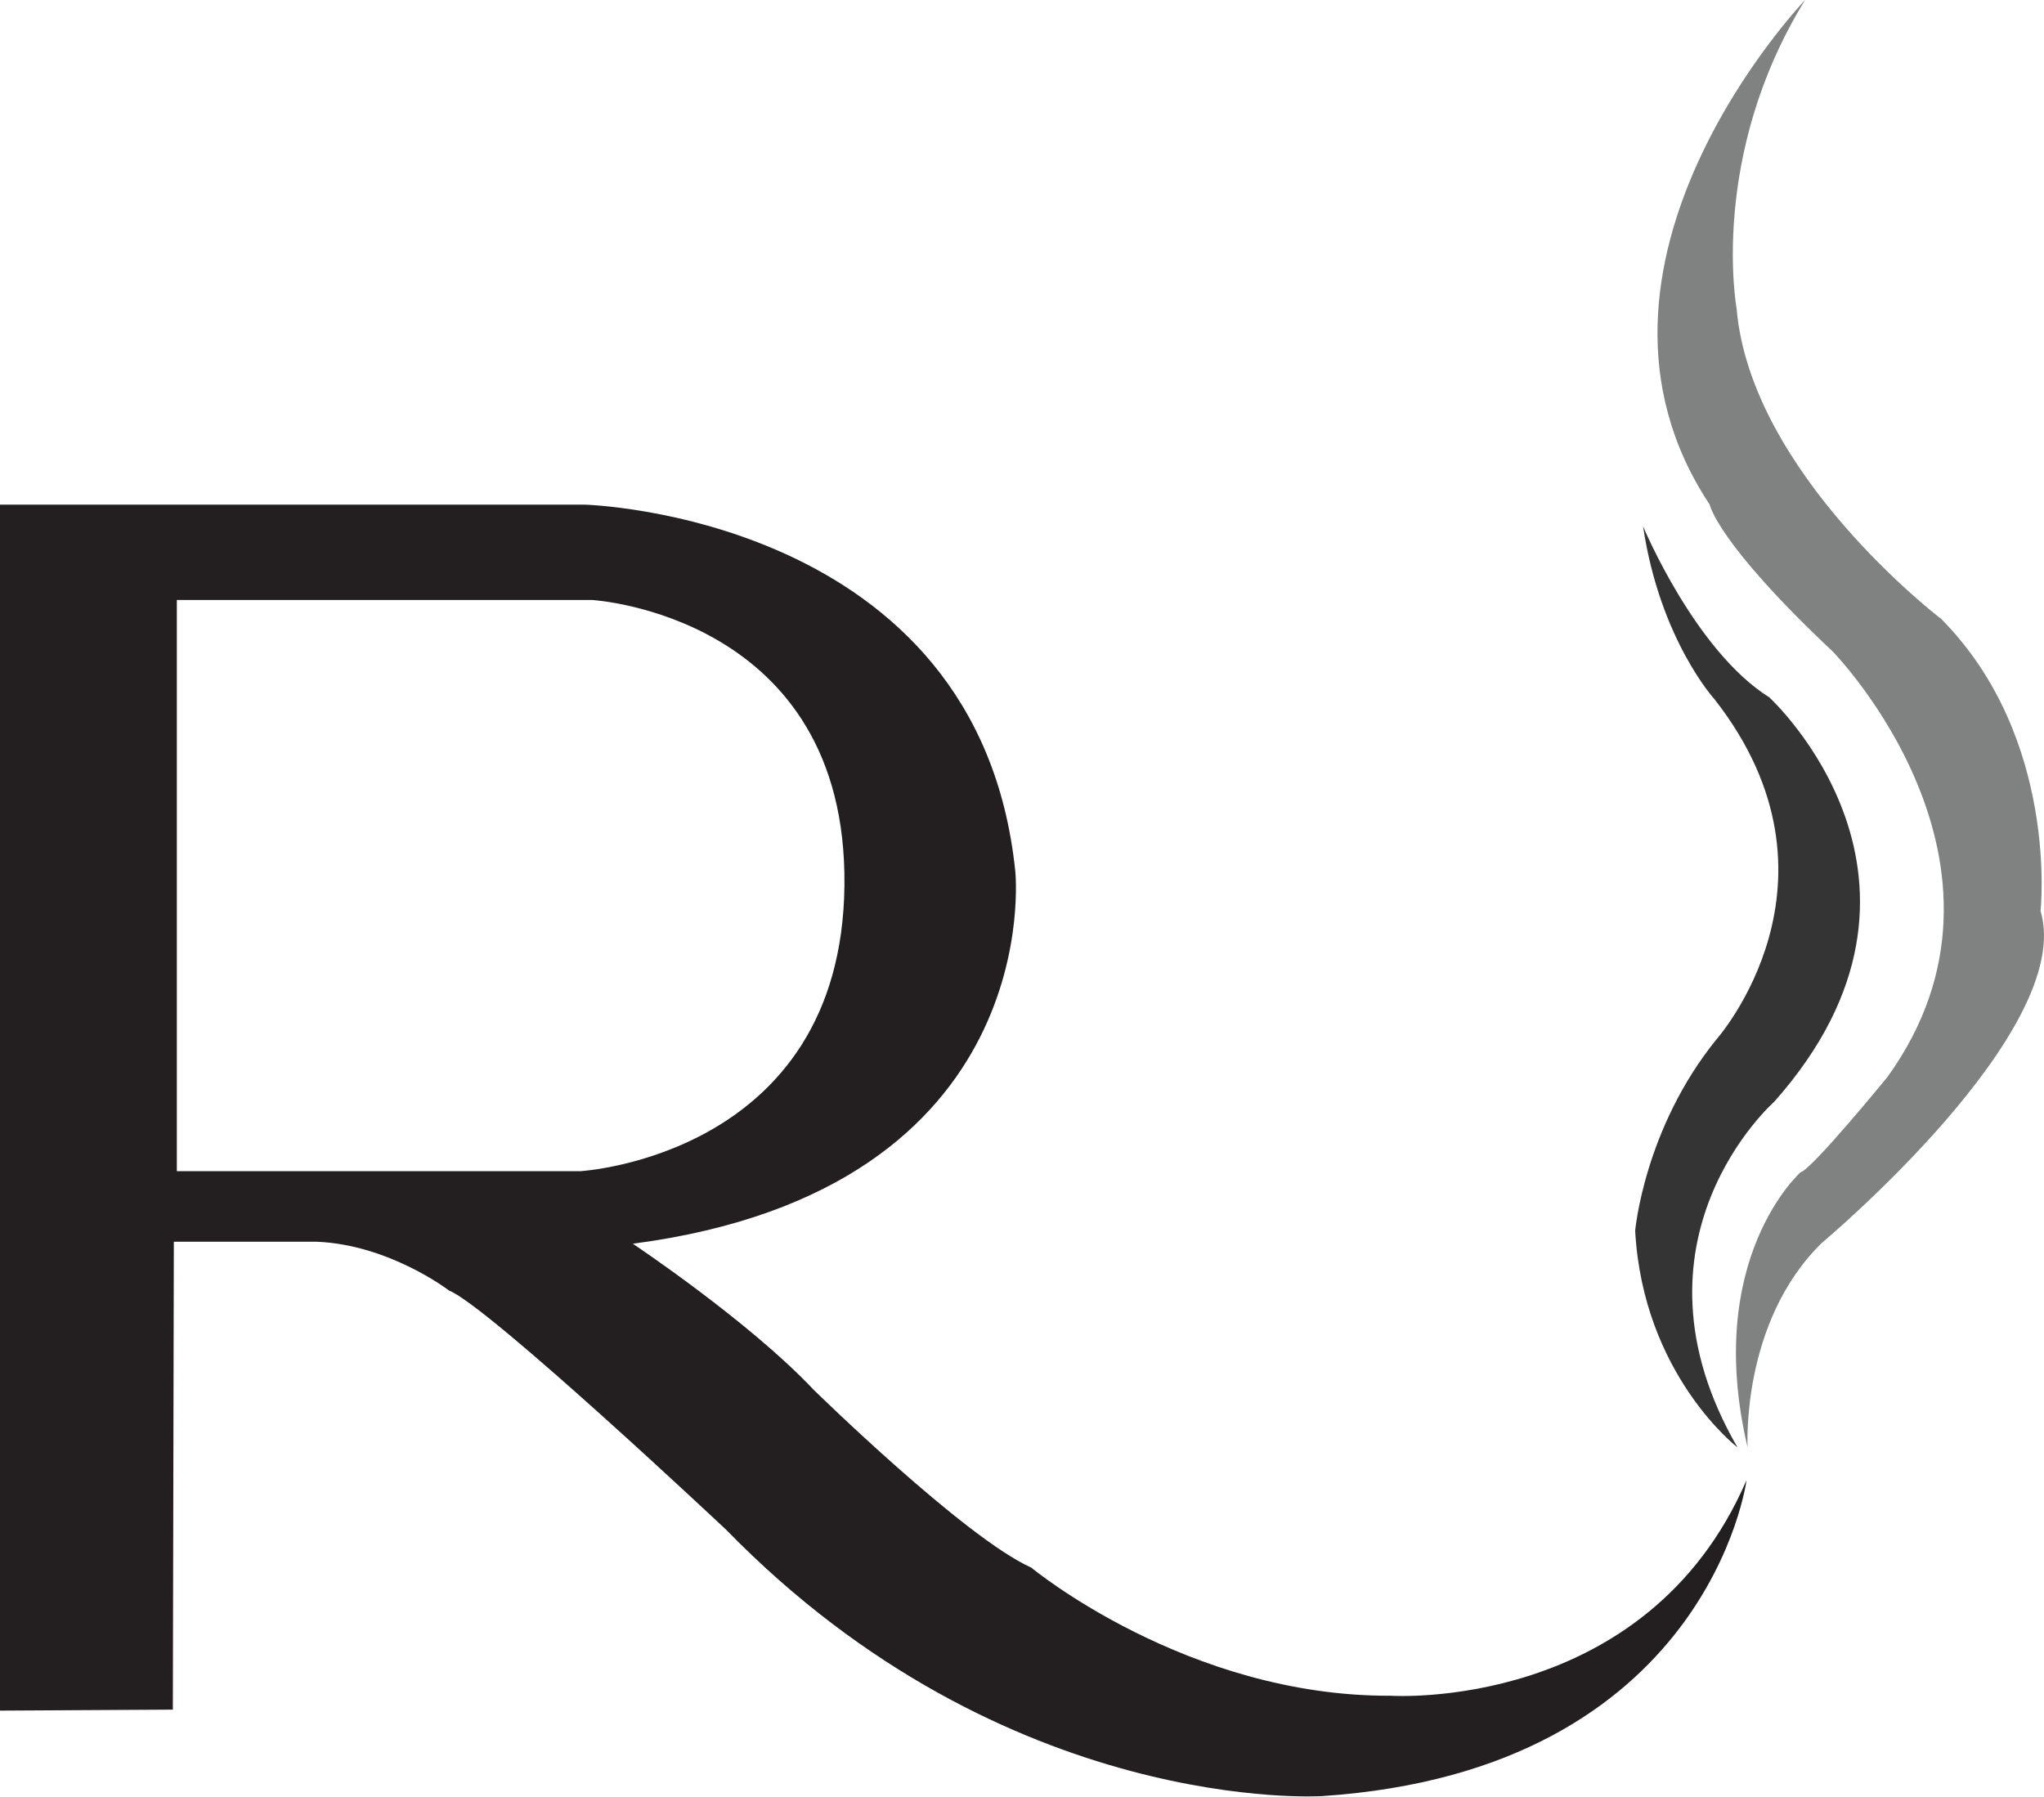
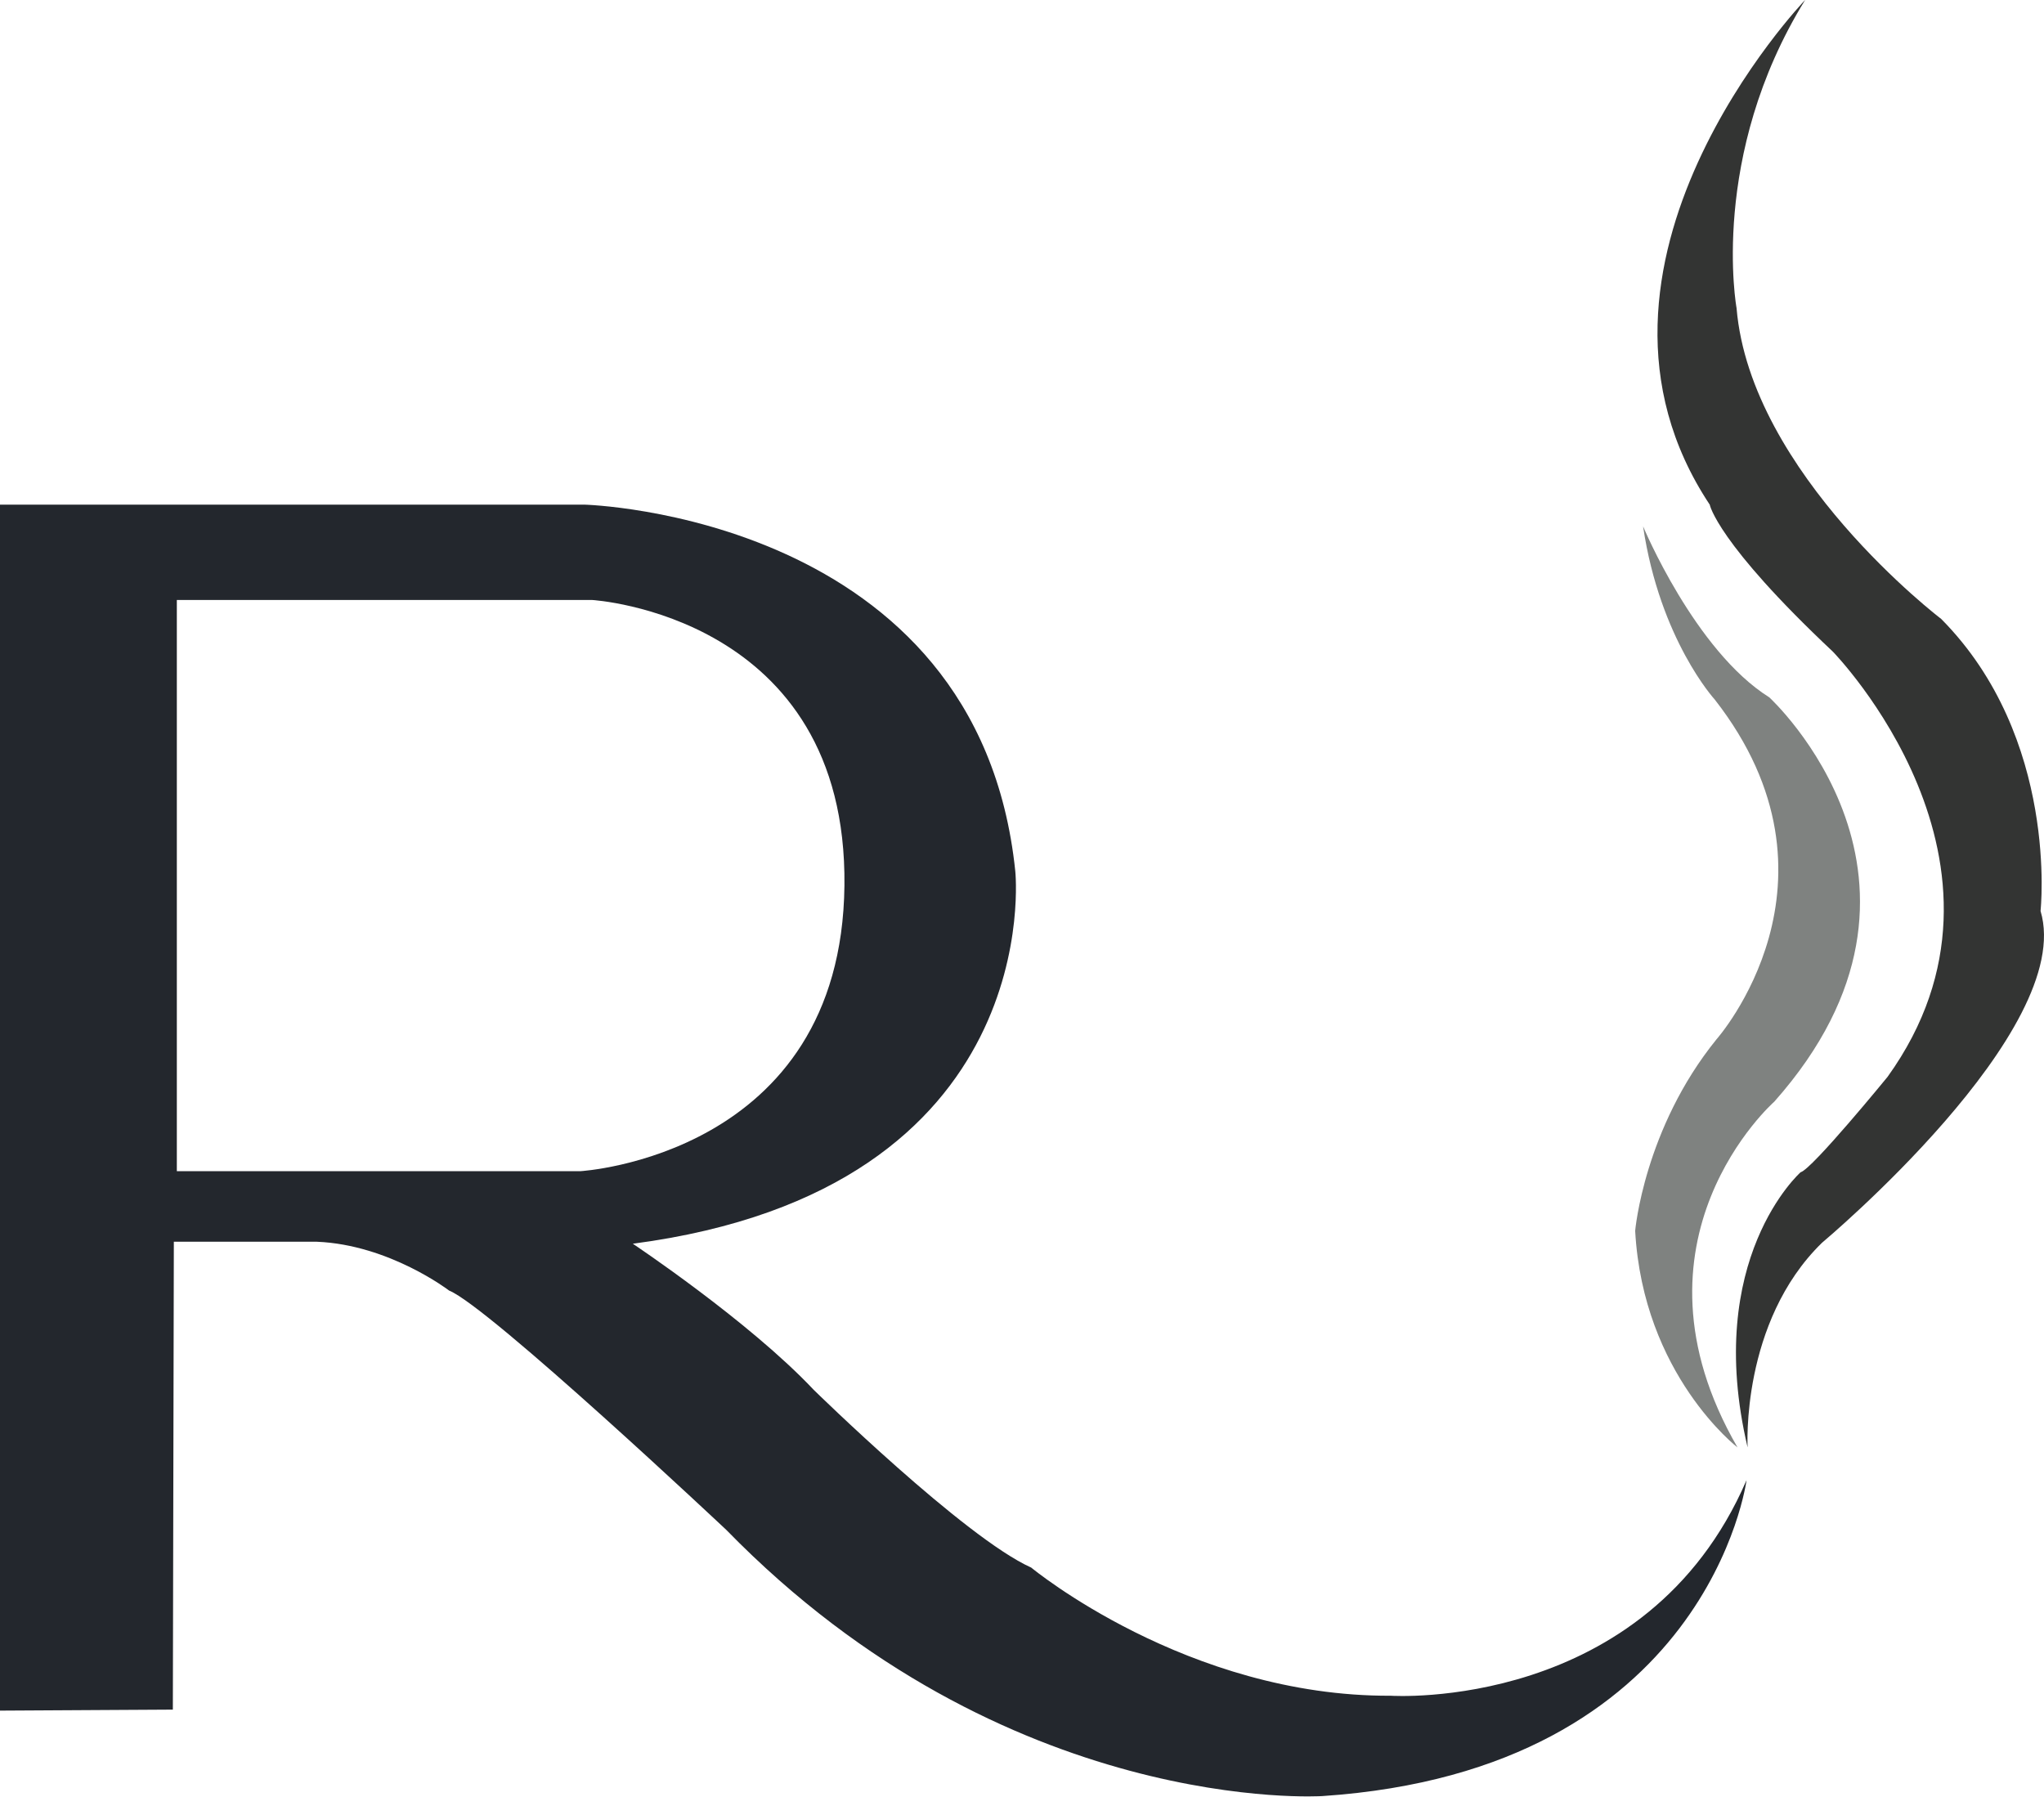
<svg xmlns="http://www.w3.org/2000/svg" id="Layer_1" version="1.1" viewBox="0 0 491.71 432.17">
  <defs>
    <style>
      .st0 {
-         fill: #333433;
+         fill: #7f8280;
      }

      .st1 {
-         fill: #231f20;
+         fill: #23272d;
      }

      .st2 {
-         fill: #7f8280;
+         fill: #333433;
      }
    </style>
  </defs>
  <g id="Layer_11" data-name="Layer_1">
    <path class="st1" d="M334.58,407.95c-48.99.24-86.51-30.83-86.51-30.83-16.01-7.17-52.34-42.78-52.34-42.78-15.53-16.49-43.5-35.13-43.5-35.13,100.14-13.14,92.01-89.62,92.01-89.62-8.84-85.8-103.72-88.19-103.72-88.19H0v290.13l41.58-.24.24-112.56h34.42c17.45.72,31.79,11.74,31.79,11.74,9.56,3.85,66.68,57.57,66.68,57.57,67.39,69.07,143.39,64.05,143.39,64.05,92.97-6.21,102.05-76,102.05-76-24.14,55.92-85.56,51.86-85.56,51.86h-.01ZM42.54,281.76v-137.42h99.9s61.42,3.58,60.7,68.71c-.72,65.12-63.57,68.71-63.57,68.71H42.54Z" />
  </g>
  <path class="st0" d="M395.28,126.66s12.43,29.87,30.35,41.11c0,0,48.28,44.21,1.19,97.27,0,0-37.76,33.22-8.84,83.17,0,0-22.7-17.45-24.62-52.1,0,0,2.15-24.62,19.6-46.12,0,0,33.7-38-.48-81.73,0,0-13.14-14.34-17.21-41.58v-.02Z" />
  <path class="st2" d="M434.24,0s-61.18,63.81-22.94,121.41c0,0,1.67,9.08,29.63,35.37,0,0,49.95,51.14,13.14,102.29,0,0-18.16,22.23-20.91,22.94,0,0-23.47,20.79-12.75,66.2,0,0-1.71-30.11,17.89-49.23,0,0,61.18-51.14,52.58-79.82,0,0,4.54-41.58-23.9-70.26,0,0-45.89-34.89-49.23-74.8,0,0-6.69-36.56,16.49-74.09h0Z" />
</svg>
